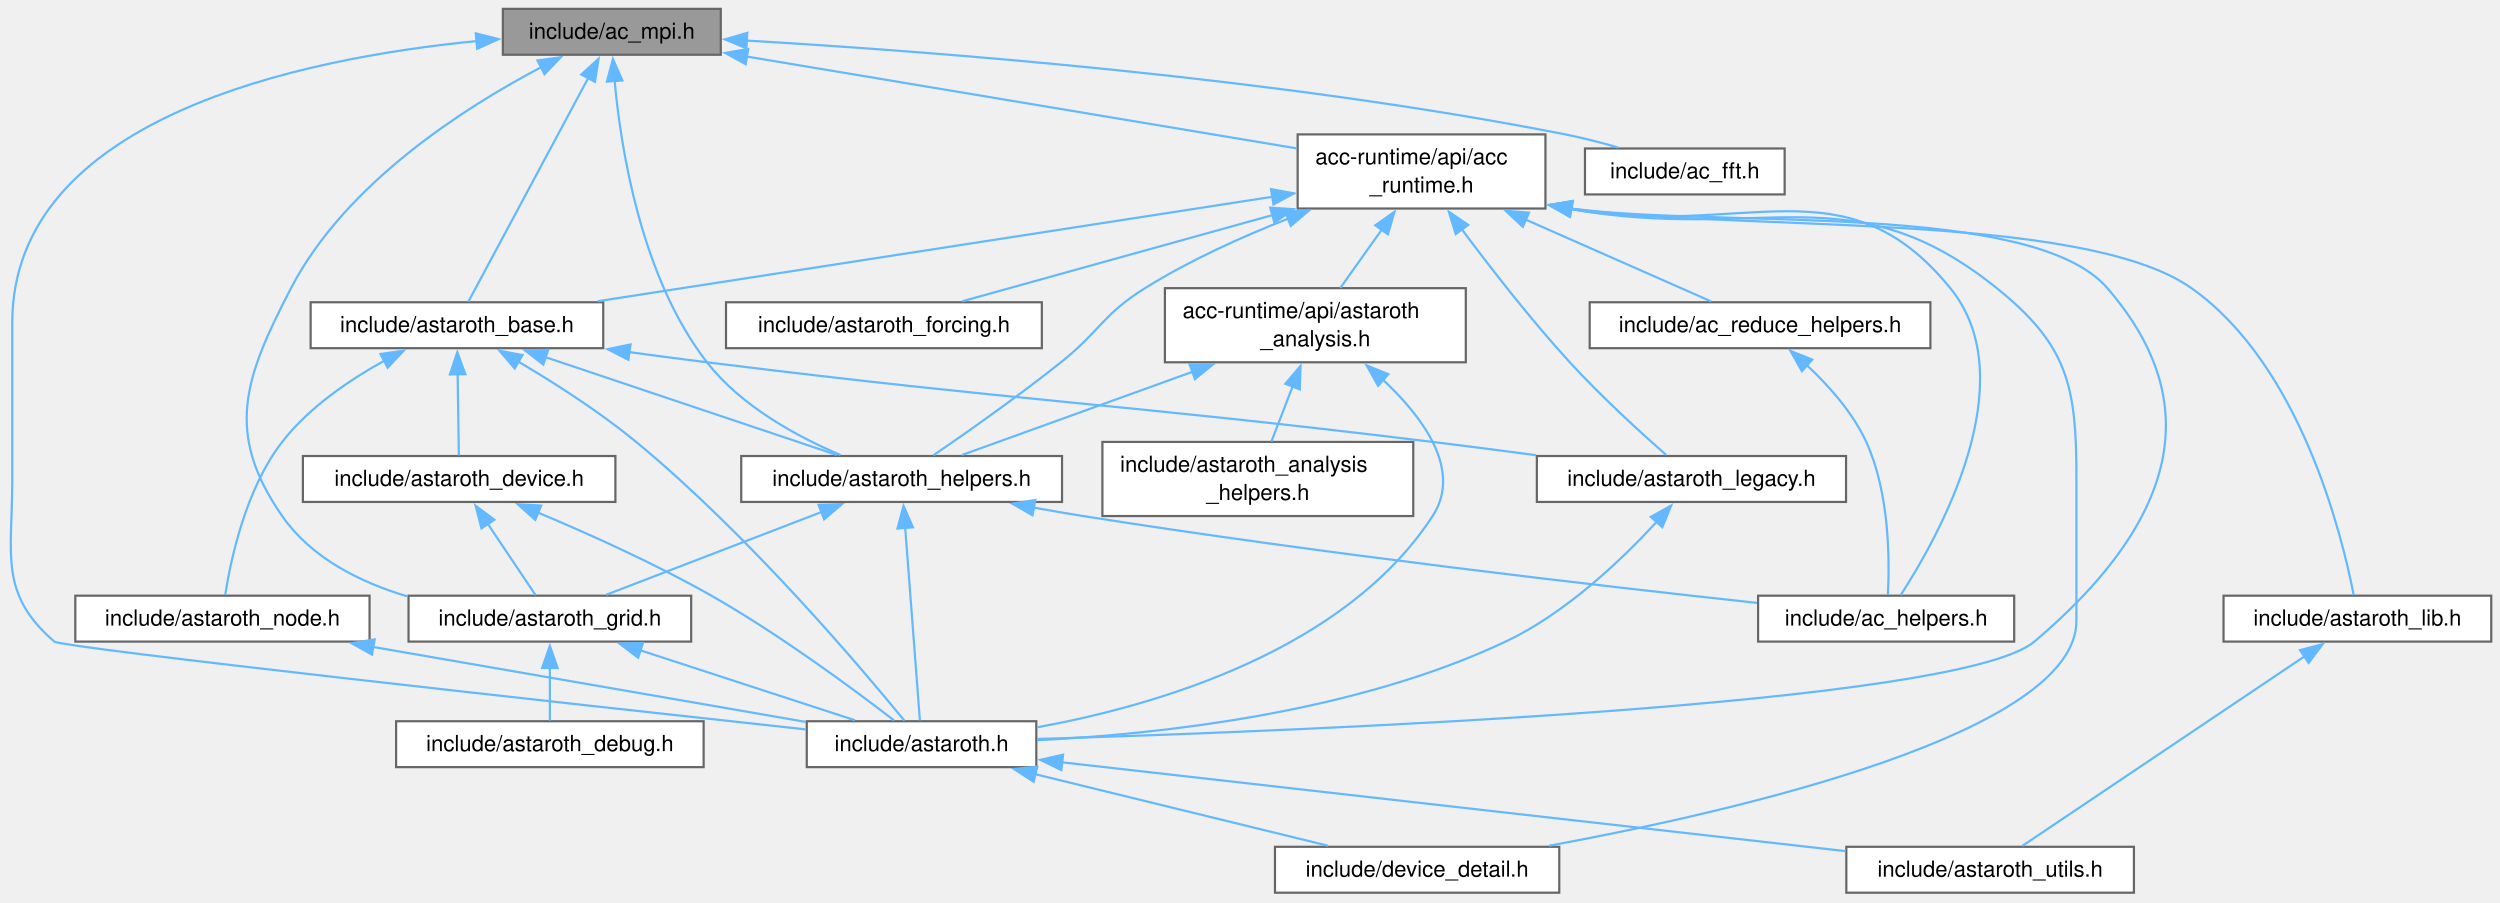
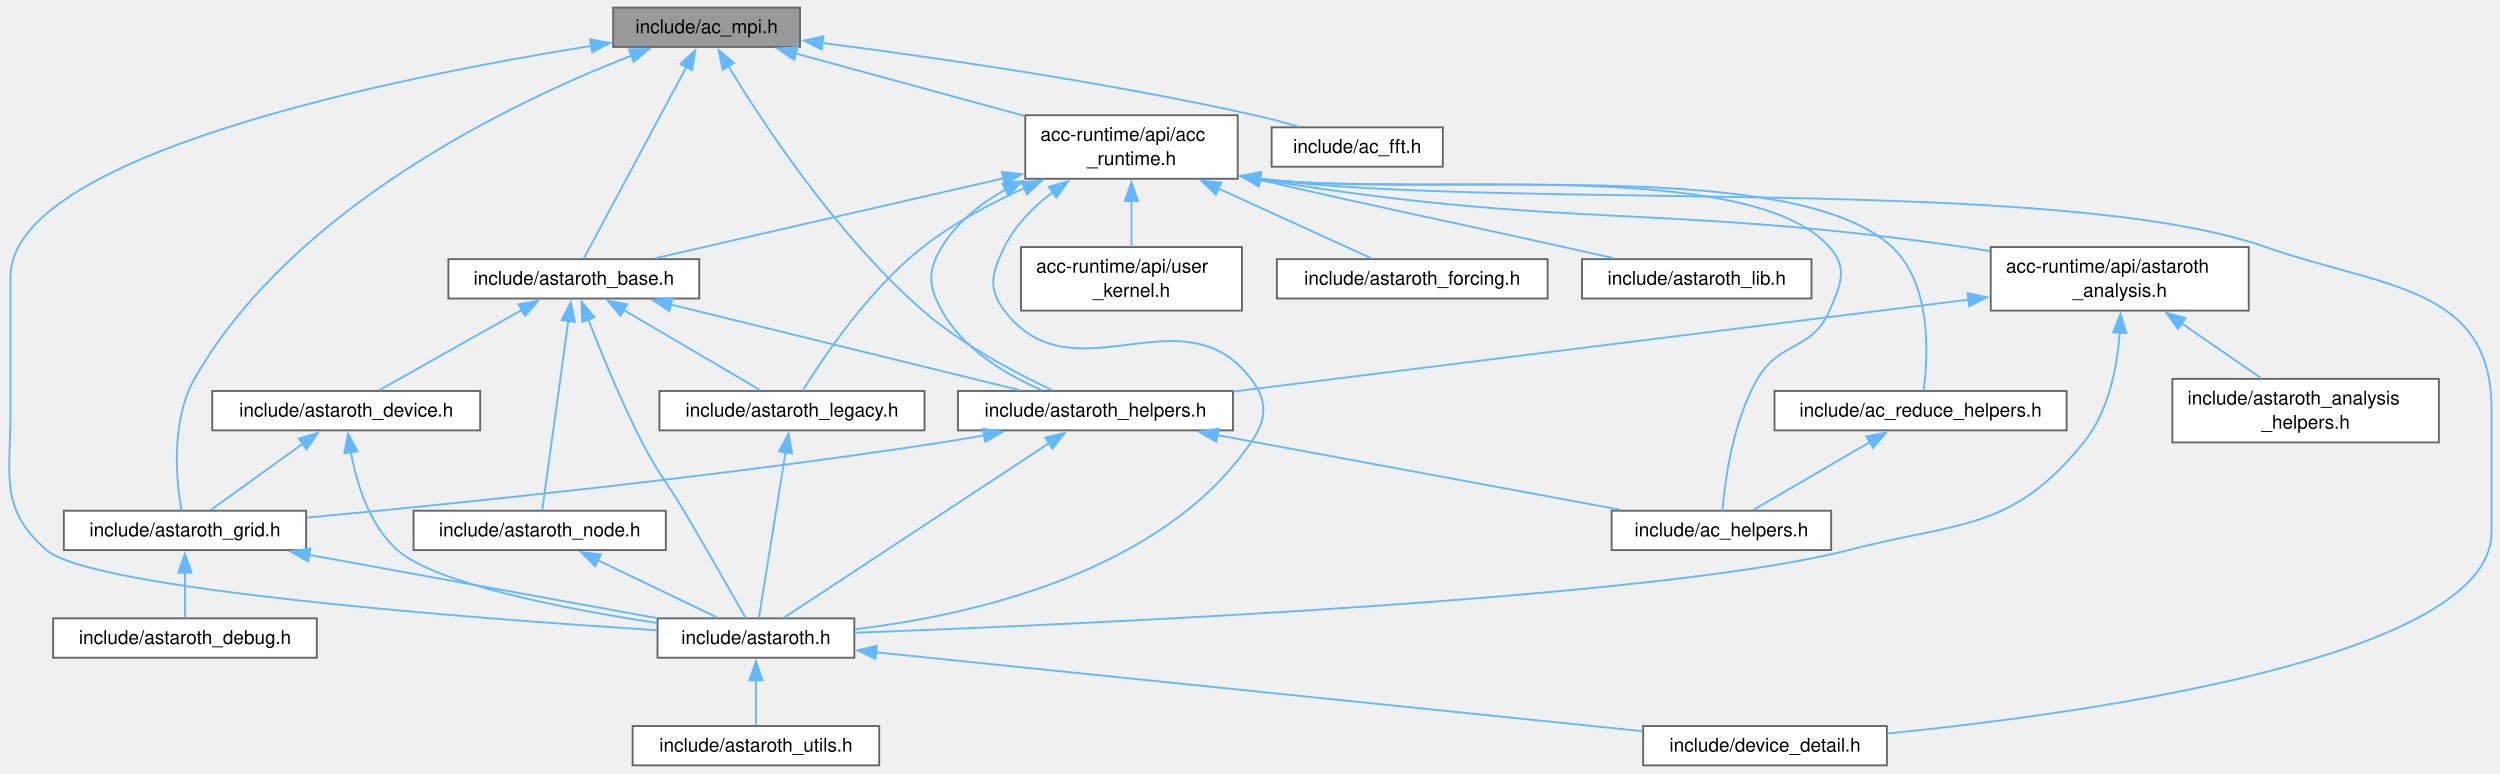
- <svg xmlns="http://www.w3.org/2000/svg" xmlns:xlink="http://www.w3.org/1999/xlink" width="1130pt" height="408pt" viewBox="0.00 0.00 1130.00 408.00">
+ <svg xmlns="http://www.w3.org/2000/svg" xmlns:xlink="http://www.w3.org/1999/xlink" width="1318pt" height="408pt" viewBox="0.00 0.00 1318.00 408.00">
  <g id="graph0" class="graph" transform="scale(1 1) rotate(0) translate(4 403.5)">
    <g id="Node000001" class="node">
      <g id="a_Node000001">
        <a xlink:title=" ">
-           <polygon fill="#999999" stroke="#666666" points="321.79,-399.5 223.29,-399.5 223.29,-378.75 321.79,-378.75 321.79,-399.5" />
-           <text xml:space="preserve" text-anchor="middle" x="272.54" y="-386" font-family="Helvetica,sans-Serif" font-size="10.00">include/ac_mpi.h</text>
+           <polygon fill="#999999" stroke="#666666" points="417.77,-399.5 319.27,-399.5 319.27,-378.75 417.77,-378.75 417.77,-399.5" />
+           <text xml:space="preserve" text-anchor="middle" x="368.52" y="-386" font-family="Helvetica,sans-Serif" font-size="10.00">include/ac_mpi.h</text>
        </a>
      </g>
    </g>
    <g id="Node000002" class="node">
      <g id="a_Node000002">
        <a xlink:href="acc__runtime_8h.html" target="_top" xlink:title=" ">
-           <polygon fill="white" stroke="#666666" points="694.54,-342.75 582.54,-342.75 582.54,-309.25 694.54,-309.25 694.54,-342.75" />
-           <text xml:space="preserve" text-anchor="start" x="590.54" y="-329.25" font-family="Helvetica,sans-Serif" font-size="10.00">acc-runtime/api/acc</text>
-           <text xml:space="preserve" text-anchor="middle" x="638.54" y="-316.5" font-family="Helvetica,sans-Serif" font-size="10.00">_runtime.h</text>
+           <polygon fill="white" stroke="#666666" points="648.52,-342.75 536.52,-342.75 536.52,-309.25 648.52,-309.25 648.52,-342.75" />
+           <text xml:space="preserve" text-anchor="start" x="544.52" y="-329.25" font-family="Helvetica,sans-Serif" font-size="10.00">acc-runtime/api/acc</text>
+           <text xml:space="preserve" text-anchor="middle" x="592.52" y="-316.5" font-family="Helvetica,sans-Serif" font-size="10.00">_runtime.h</text>
        </a>
      </g>
    </g>
    <g id="edge1_Node000001_Node000002" class="edge">
      <g id="a_edge1_Node000001_Node000002">
        <a xlink:title=" ">
-           <path fill="none" stroke="#63b8ff" d="M333.44,-377.95C402.74,-366.38 515.01,-347.63 582.3,-336.39" />
-           <polygon fill="#63b8ff" stroke="#63b8ff" points="333.06,-374.47 323.77,-379.57 334.21,-381.37 333.06,-374.47" />
+           <path fill="none" stroke="#63b8ff" d="M415.43,-375.32C450.58,-365.73 498.82,-352.57 536.07,-342.4" />
+           <polygon fill="#63b8ff" stroke="#63b8ff" points="414.7,-371.9 405.97,-377.91 416.54,-378.65 414.7,-371.9" />
        </a>
      </g>
    </g>
    <g id="Node000004" class="node">
      <g id="a_Node000004">
        <a xlink:href="astaroth_8h.html" target="_top" xlink:title=" ">
-           <polygon fill="white" stroke="#666666" points="464.41,-77.5 360.66,-77.5 360.66,-56.75 464.41,-56.75 464.41,-77.5" />
-           <text xml:space="preserve" text-anchor="middle" x="412.54" y="-64" font-family="Helvetica,sans-Serif" font-size="10.00">include/astaroth.h</text>
+           <polygon fill="white" stroke="#666666" points="446.4,-77.5 342.65,-77.5 342.65,-56.75 446.4,-56.75 446.4,-77.5" />
+           <text xml:space="preserve" text-anchor="middle" x="394.52" y="-64" font-family="Helvetica,sans-Serif" font-size="10.00">include/astaroth.h</text>
        </a>
      </g>
    </g>
    <g id="edge34_Node000001_Node000004" class="edge">
      <g id="a_edge34_Node000001_Node000004">
        <a xlink:title=" ">
-           <path fill="none" stroke="#63b8ff" d="M211.43,-384.93C131.5,-377.09 1.54,-350.09 1.54,-257.5 1.54,-257.5 1.54,-257.5 1.54,-186 1.54,-152.69 -4.62,-135.34 20.54,-113.5 23.72,-110.74 254.14,-85.36 360.18,-73.8" />
-           <polygon fill="#63b8ff" stroke="#63b8ff" points="211.05,-388.41 221.33,-385.82 211.68,-381.44 211.05,-388.41" />
+           <path fill="none" stroke="#63b8ff" d="M307.73,-379.34C203.43,-362.53 1.52,-321.71 1.52,-257.5 1.52,-257.5 1.52,-257.5 1.52,-186 1.52,-152.69 -4.57,-135.4 20.52,-113.5 44.33,-92.72 245.32,-77.46 342.42,-71.22" />
+           <polygon fill="#63b8ff" stroke="#63b8ff" points="307.11,-382.78 317.53,-380.89 308.2,-375.87 307.11,-382.78" />
        </a>
      </g>
    </g>
    <g id="Node000008" class="node">
      <g id="a_Node000008">
        <a xlink:href="astaroth__helpers_8h.html" target="_top" xlink:title=" ">
-           <polygon fill="white" stroke="#666666" points="476.04,-197.38 331.04,-197.38 331.04,-176.62 476.04,-176.62 476.04,-197.38" />
-           <text xml:space="preserve" text-anchor="middle" x="403.54" y="-183.88" font-family="Helvetica,sans-Serif" font-size="10.00">include/astaroth_helpers.h</text>
+           <polygon fill="white" stroke="#666666" points="646.02,-197.38 501.02,-197.38 501.02,-176.62 646.02,-176.62 646.02,-197.38" />
+           <text xml:space="preserve" text-anchor="middle" x="573.52" y="-183.88" font-family="Helvetica,sans-Serif" font-size="10.00">include/astaroth_helpers.h</text>
        </a>
      </g>
    </g>
    <g id="edge37_Node000001_Node000008" class="edge">
      <g id="a_edge37_Node000001_Node000008">
        <a xlink:title=" ">
-           <path fill="none" stroke="#63b8ff" d="M273.78,-367.28C276.58,-336.42 285.74,-278.09 315.54,-239.75 330.98,-219.88 356.37,-206.13 375.92,-197.82" />
-           <polygon fill="#63b8ff" stroke="#63b8ff" points="270.32,-366.6 273.05,-376.84 277.3,-367.13 270.32,-366.6" />
+           <path fill="none" stroke="#63b8ff" d="M379.97,-368.57C398.5,-338.14 437.57,-278.89 482.52,-239.75 503.36,-221.61 531.53,-206.77 550.99,-197.7" />
+           <polygon fill="#63b8ff" stroke="#63b8ff" points="377,-366.71 374.87,-377.09 383.01,-370.3 377,-366.71" />
        </a>
      </g>
    </g>
    <g id="Node000010" class="node">
      <g id="a_Node000010">
        <a xlink:href="astaroth__grid_8h.html" target="_top" xlink:title=" ">
-           <polygon fill="white" stroke="#666666" points="308.41,-134.25 180.66,-134.25 180.66,-113.5 308.41,-113.5 308.41,-134.25" />
-           <text xml:space="preserve" text-anchor="middle" x="244.54" y="-120.75" font-family="Helvetica,sans-Serif" font-size="10.00">include/astaroth_grid.h</text>
+           <polygon fill="white" stroke="#666666" points="157.4,-134.25 29.65,-134.25 29.65,-113.5 157.4,-113.5 157.4,-134.25" />
+           <text xml:space="preserve" text-anchor="middle" x="93.52" y="-120.75" font-family="Helvetica,sans-Serif" font-size="10.00">include/astaroth_grid.h</text>
        </a>
      </g>
    </g>
    <g id="edge36_Node000001_Node000010" class="edge">
      <g id="a_edge36_Node000001_Node000010">
        <a xlink:title=" ">
-           <path fill="none" stroke="#63b8ff" d="M240.67,-373.15C205.98,-354.94 152.16,-320.64 127.54,-273.25 106.42,-232.6 97.44,-207.9 123.54,-170.25 136.64,-151.35 158.64,-140.31 180.33,-133.87" />
-           <polygon fill="#63b8ff" stroke="#63b8ff" points="238.92,-376.19 249.43,-377.6 242.1,-369.95 238.92,-376.19" />
-         </a>
-       </g>
-     </g>
-     <g id="Node000013" class="node">
-       <g id="a_Node000013">
+           <path fill="none" stroke="#63b8ff" d="M329.15,-374.28C267.61,-350.31 150.31,-294.73 98.52,-203.75 85.9,-181.57 88.98,-149.98 91.61,-134.37" />
+           <polygon fill="#63b8ff" stroke="#63b8ff" points="327.6,-377.44 338.2,-377.72 330.09,-370.89 327.6,-377.44" />
+         </a>
+       </g>
+     </g>
+     <g id="Node000014" class="node">
+       <g id="a_Node000014">
        <a xlink:href="astaroth__base_8h.html" target="_top" xlink:title=" ">
-           <polygon fill="white" stroke="#666666" points="268.66,-266.88 136.41,-266.88 136.41,-246.12 268.66,-246.12 268.66,-266.88" />
-           <text xml:space="preserve" text-anchor="middle" x="202.54" y="-253.38" font-family="Helvetica,sans-Serif" font-size="10.00">include/astaroth_base.h</text>
-         </a>
-       </g>
-     </g>
-     <g id="edge35_Node000001_Node000013" class="edge">
-       <g id="a_edge35_Node000001_Node000013">
-         <a xlink:title=" ">
-           <path fill="none" stroke="#63b8ff" d="M261.91,-368.29C246.63,-339.79 219.06,-288.33 207.67,-267.08" />
-           <polygon fill="#63b8ff" stroke="#63b8ff" points="258.75,-369.81 266.56,-376.97 264.92,-366.51 258.75,-369.81" />
-         </a>
-       </g>
-     </g>
-     <g id="Node000019" class="node">
-       <g id="a_Node000019">
+           <polygon fill="white" stroke="#666666" points="364.65,-266.88 232.4,-266.88 232.4,-246.12 364.65,-246.12 364.65,-266.88" />
+           <text xml:space="preserve" text-anchor="middle" x="298.52" y="-253.38" font-family="Helvetica,sans-Serif" font-size="10.00">include/astaroth_base.h</text>
+         </a>
+       </g>
+     </g>
+     <g id="edge35_Node000001_Node000014" class="edge">
+       <g id="a_edge35_Node000001_Node000014">
+         <a xlink:title=" ">
+           <path fill="none" stroke="#63b8ff" d="M357.9,-368.29C342.62,-339.79 315.04,-288.33 303.66,-267.08" />
+           <polygon fill="#63b8ff" stroke="#63b8ff" points="354.74,-369.81 362.55,-376.97 360.91,-366.51 354.74,-369.81" />
+         </a>
+       </g>
+     </g>
+     <g id="Node000020" class="node">
+       <g id="a_Node000020">
        <a xlink:href="ac__fft_8h.html" target="_top" xlink:title=" ">
-           <polygon fill="white" stroke="#666666" points="802.66,-336.38 712.41,-336.38 712.41,-315.62 802.66,-315.62 802.66,-336.38" />
-           <text xml:space="preserve" text-anchor="middle" x="757.54" y="-322.88" font-family="Helvetica,sans-Serif" font-size="10.00">include/ac_fft.h</text>
-         </a>
-       </g>
-     </g>
-     <g id="edge33_Node000001_Node000019" class="edge">
-       <g id="a_edge33_Node000001_Node000019">
-         <a xlink:title=" ">
-           <path fill="none" stroke="#63b8ff" d="M333.45,-385.15C417.4,-380.27 573.1,-368.42 703.54,-342.75 711.4,-341.2 719.76,-339.03 727.5,-336.79" />
-           <polygon fill="#63b8ff" stroke="#63b8ff" points="333.39,-381.65 323.6,-385.71 333.78,-388.64 333.39,-381.65" />
+           <polygon fill="white" stroke="#666666" points="756.65,-336.38 666.4,-336.38 666.4,-315.62 756.65,-315.62 756.65,-336.38" />
+           <text xml:space="preserve" text-anchor="middle" x="711.52" y="-322.88" font-family="Helvetica,sans-Serif" font-size="10.00">include/ac_fft.h</text>
+         </a>
+       </g>
+     </g>
+     <g id="edge33_Node000001_Node000020" class="edge">
+       <g id="a_edge33_Node000001_Node000020">
+         <a xlink:title=" ">
+           <path fill="none" stroke="#63b8ff" d="M429.54,-380.85C488.33,-373.31 579.57,-360.16 657.52,-342.75 664.96,-341.09 672.87,-338.98 680.29,-336.85" />
+           <polygon fill="#63b8ff" stroke="#63b8ff" points="429.22,-377.37 419.74,-382.1 430.1,-384.31 429.22,-377.37" />
        </a>
      </g>
    </g>
    <g id="Node000003" class="node">
      <g id="a_Node000003">
        <a xlink:href="astaroth__analysis_8h.html" target="_top" xlink:title=" ">
-           <polygon fill="white" stroke="#666666" points="658.54,-273.25 522.54,-273.25 522.54,-239.75 658.54,-239.75 658.54,-273.25" />
-           <text xml:space="preserve" text-anchor="start" x="530.54" y="-259.75" font-family="Helvetica,sans-Serif" font-size="10.00">acc-runtime/api/astaroth</text>
-           <text xml:space="preserve" text-anchor="middle" x="590.54" y="-247" font-family="Helvetica,sans-Serif" font-size="10.00">_analysis.h</text>
+           <polygon fill="white" stroke="#666666" points="1181.52,-273.25 1045.52,-273.25 1045.52,-239.75 1181.52,-239.75 1181.52,-273.25" />
+           <text xml:space="preserve" text-anchor="start" x="1053.52" y="-259.75" font-family="Helvetica,sans-Serif" font-size="10.00">acc-runtime/api/astaroth</text>
+           <text xml:space="preserve" text-anchor="middle" x="1113.52" y="-247" font-family="Helvetica,sans-Serif" font-size="10.00">_analysis.h</text>
        </a>
      </g>
    </g>
    <g id="edge2_Node000002_Node000003" class="edge">
      <g id="a_edge2_Node000002_Node000003">
        <a xlink:title=" ">
-           <path fill="none" stroke="#63b8ff" d="M620.65,-299.84C614.35,-290.98 607.44,-281.27 601.83,-273.38" />
-           <polygon fill="#63b8ff" stroke="#63b8ff" points="617.64,-301.65 626.29,-307.77 623.34,-297.59 617.64,-301.65" />
-         </a>
-       </g>
-     </g>
-     <g id="edge16_Node000002_Node000004" class="edge">
-       <g id="a_edge16_Node000002_Node000004">
-         <a xlink:title=" ">
-           <path fill="none" stroke="#63b8ff" d="M705.92,-309.25C774.16,-300.35 914.53,-312.62 948.54,-273.25 981.53,-235.05 996.3,-181.87 915.54,-113.5 881.66,-84.82 586.65,-73.12 464.82,-69.48" />
-           <polygon fill="#63b8ff" stroke="#63b8ff" points="705.66,-305.75 696.33,-310.78 706.76,-312.66 705.66,-305.75" />
+           <path fill="none" stroke="#63b8ff" d="M659.79,-309.02C824.14,-282.17 869.79,-296.51 1031.52,-273.25 1035.97,-272.61 1040.55,-271.89 1045.15,-271.13" />
+           <polygon fill="#63b8ff" stroke="#63b8ff" points="659.58,-305.51 650.29,-310.6 660.72,-312.41 659.58,-305.51" />
+         </a>
+       </g>
+     </g>
+     <g id="edge17_Node000002_Node000004" class="edge">
+       <g id="a_edge17_Node000002_Node000004">
+         <a xlink:title=" ">
+           <path fill="none" stroke="#63b8ff" d="M550.95,-302.2C540.77,-294.44 531.18,-284.76 525.52,-273.25 518.96,-259.89 516.51,-251.6 525.52,-239.75 561.82,-192.03 619.23,-251.47 655.52,-203.75 664.54,-191.9 663.92,-182.55 655.52,-170.25 608.75,-101.73 508.51,-79.18 446.77,-71.76" />
+           <polygon fill="#63b8ff" stroke="#63b8ff" points="548.92,-305.06 559.13,-307.91 552.93,-299.32 548.92,-305.06" />
        </a>
      </g>
    </g>
    <g id="Node000006" class="node">
      <g id="a_Node000006">
        <a xlink:href="device__detail_8h.html" target="_top" xlink:title=" ">
-           <polygon fill="white" stroke="#666666" points="700.79,-20.75 572.29,-20.75 572.29,0 700.79,0 700.79,-20.75" />
-           <text xml:space="preserve" text-anchor="middle" x="636.54" y="-7.25" font-family="Helvetica,sans-Serif" font-size="10.00">include/device_detail.h</text>
+           <polygon fill="white" stroke="#666666" points="990.77,-20.75 862.27,-20.75 862.27,0 990.77,0 990.77,-20.75" />
+           <text xml:space="preserve" text-anchor="middle" x="926.52" y="-7.25" font-family="Helvetica,sans-Serif" font-size="10.00">include/device_detail.h</text>
        </a>
      </g>
    </g>
    <g id="edge32_Node000002_Node000006" class="edge">
      <g id="a_edge32_Node000002_Node000006">
        <a xlink:title=" ">
-           <path fill="none" stroke="#63b8ff" d="M706,-308.98C792.99,-293.73 832.59,-326.24 898.54,-273.25 930.6,-247.49 934.54,-229.13 934.54,-188 934.54,-188 934.54,-188 934.54,-122.88 934.54,-72.47 783.09,-37.27 696.13,-21.21" />
-           <polygon fill="#63b8ff" stroke="#63b8ff" points="705.5,-305.51 696.35,-310.86 706.84,-312.39 705.5,-305.51" />
-         </a>
-       </g>
-     </g>
-     <g id="edge28_Node000002_Node000008" class="edge">
-       <g id="a_edge28_Node000002_Node000008">
-         <a xlink:title=" ">
-           <path fill="none" stroke="#63b8ff" d="M578.39,-304.74C557.15,-296.4 533.57,-285.74 513.54,-273.25 494.43,-261.34 493.15,-253.78 475.54,-239.75 456.16,-224.3 432.68,-207.82 417.92,-197.71" />
-           <polygon fill="#63b8ff" stroke="#63b8ff" points="576.92,-307.93 587.52,-308.23 579.42,-301.39 576.92,-307.93" />
+           <path fill="none" stroke="#63b8ff" d="M659.91,-309.18C791.9,-292.37 1081.68,-311.44 1190.52,-273.25 1251.92,-251.71 1309.52,-253.06 1309.52,-188 1309.52,-188 1309.52,-188 1309.52,-122.88 1309.52,-57.34 1100.21,-27.77 991.06,-16.8" />
+           <polygon fill="#63b8ff" stroke="#63b8ff" points="659.69,-305.68 650.28,-310.54 660.67,-312.61 659.69,-305.68" />
+         </a>
+       </g>
+     </g>
+     <g id="edge29_Node000002_Node000008" class="edge">
+       <g id="a_edge29_Node000002_Node000008">
+         <a xlink:title=" ">
+           <path fill="none" stroke="#63b8ff" d="M526.45,-303.76C512.97,-296.28 500.5,-286.35 492.52,-273.25 484.78,-260.53 485.37,-252.81 492.52,-239.75 503.67,-219.41 526.59,-205.9 545.21,-197.8" />
+           <polygon fill="#63b8ff" stroke="#63b8ff" points="524.53,-306.71 535.03,-308.09 527.68,-300.46 524.53,-306.71" />
        </a>
      </g>
    </g>
    <g id="Node000009" class="node">
      <g id="a_Node000009">
        <a xlink:href="ac__helpers_8h.html" target="_top" xlink:title=" ">
-           <polygon fill="white" stroke="#666666" points="906.41,-134.25 790.66,-134.25 790.66,-113.5 906.41,-113.5 906.41,-134.25" />
-           <text xml:space="preserve" text-anchor="middle" x="848.54" y="-120.75" font-family="Helvetica,sans-Serif" font-size="10.00">include/ac_helpers.h</text>
-         </a>
-       </g>
-     </g>
-     <g id="edge13_Node000002_Node000009" class="edge">
-       <g id="a_edge13_Node000002_Node000009">
-         <a xlink:title=" ">
-           <path fill="none" stroke="#63b8ff" d="M705.72,-309.07C784.64,-295.41 829.82,-331.86 877.54,-273.25 911.84,-231.12 871.71,-160.11 855.09,-134.47" />
-           <polygon fill="#63b8ff" stroke="#63b8ff" points="705.49,-305.55 696.37,-310.93 706.86,-312.41 705.49,-305.55" />
+           <polygon fill="white" stroke="#666666" points="961.4,-134.25 845.65,-134.25 845.65,-113.5 961.4,-113.5 961.4,-134.25" />
+           <text xml:space="preserve" text-anchor="middle" x="903.52" y="-120.75" font-family="Helvetica,sans-Serif" font-size="10.00">include/ac_helpers.h</text>
+         </a>
+       </g>
+     </g>
+     <g id="edge14_Node000002_Node000009" class="edge">
+       <g id="a_edge14_Node000002_Node000009">
+         <a xlink:title=" ">
+           <path fill="none" stroke="#63b8ff" d="M660.15,-309.26C741.87,-299.58 917.61,-321.57 960.52,-273.25 970.41,-262.12 966.41,-253.43 960.52,-239.75 951.33,-218.38 934.17,-223.89 922.52,-203.75 909.41,-181.07 905.32,-149.71 904.07,-134.26" />
+           <polygon fill="#63b8ff" stroke="#63b8ff" points="659.69,-305.79 650.3,-310.71 660.71,-312.71 659.69,-305.79" />
        </a>
      </g>
    </g>
    <g id="Node000012" class="node">
      <g id="a_Node000012">
+         <a xlink:href="user__kernel_8h.html" target="_top" xlink:title=" ">
+           <polygon fill="white" stroke="#666666" points="650.77,-273.25 534.27,-273.25 534.27,-239.75 650.77,-239.75 650.77,-273.25" />
+           <text xml:space="preserve" text-anchor="start" x="542.27" y="-259.75" font-family="Helvetica,sans-Serif" font-size="10.00">acc-runtime/api/user</text>
+           <text xml:space="preserve" text-anchor="middle" x="592.52" y="-247" font-family="Helvetica,sans-Serif" font-size="10.00">_kernel.h</text>
+         </a>
+       </g>
+     </g>
+     <g id="edge13_Node000002_Node000012" class="edge">
+       <g id="a_edge13_Node000002_Node000012">
+         <a xlink:title=" ">
+           <path fill="none" stroke="#63b8ff" d="M592.52,-297.56C592.52,-289.34 592.52,-280.59 592.52,-273.38" />
+           <polygon fill="#63b8ff" stroke="#63b8ff" points="589.02,-297.49 592.52,-307.49 596.02,-297.49 589.02,-297.49" />
+         </a>
+       </g>
+     </g>
+     <g id="Node000013" class="node">
+       <g id="a_Node000013">
        <a xlink:href="ac__reduce__helpers_8h.html" target="_top" xlink:title=" ">
-           <polygon fill="white" stroke="#666666" points="868.54,-266.88 714.54,-266.88 714.54,-246.12 868.54,-246.12 868.54,-266.88" />
-           <text xml:space="preserve" text-anchor="middle" x="791.54" y="-253.38" font-family="Helvetica,sans-Serif" font-size="10.00">include/ac_reduce_helpers.h</text>
-         </a>
-       </g>
-     </g>
-     <g id="edge14_Node000002_Node000012" class="edge">
-       <g id="a_edge14_Node000002_Node000012">
-         <a xlink:title=" ">
-           <path fill="none" stroke="#63b8ff" d="M685.54,-304.26C713.45,-291.95 747.54,-276.91 769.39,-267.27" />
-           <polygon fill="#63b8ff" stroke="#63b8ff" points="684.31,-300.98 676.57,-308.22 687.13,-307.39 684.31,-300.98" />
-         </a>
-       </g>
-     </g>
-     <g id="edge17_Node000002_Node000013" class="edge">
-       <g id="a_edge17_Node000002_Node000013">
-         <a xlink:title=" ">
-           <path fill="none" stroke="#63b8ff" d="M571.09,-314.56C487.91,-301.68 347.6,-279.96 266.2,-267.36" />
-           <polygon fill="#63b8ff" stroke="#63b8ff" points="570.52,-318.01 580.94,-316.08 571.59,-311.09 570.52,-318.01" />
-         </a>
-       </g>
-     </g>
-     <g id="Node000015" class="node">
-       <g id="a_Node000015">
+           <polygon fill="white" stroke="#666666" points="1085.52,-197.38 931.52,-197.38 931.52,-176.62 1085.52,-176.62 1085.52,-197.38" />
+           <text xml:space="preserve" text-anchor="middle" x="1008.52" y="-183.88" font-family="Helvetica,sans-Serif" font-size="10.00">include/ac_reduce_helpers.h</text>
+         </a>
+       </g>
+     </g>
+     <g id="edge15_Node000002_Node000013" class="edge">
+       <g id="a_edge15_Node000002_Node000013">
+         <a xlink:title=" ">
+           <path fill="none" stroke="#63b8ff" d="M660.13,-309.24C749.03,-298.65 941.02,-322.33 993.52,-273.25 1014.6,-253.55 1012.5,-215.45 1010.13,-197.63" />
+           <polygon fill="#63b8ff" stroke="#63b8ff" points="659.69,-305.77 650.3,-310.67 660.7,-312.7 659.69,-305.77" />
+         </a>
+       </g>
+     </g>
+     <g id="edge18_Node000002_Node000014" class="edge">
+       <g id="a_edge18_Node000002_Node000014">
+         <a xlink:title=" ">
+           <path fill="none" stroke="#63b8ff" d="M525.19,-309.54C468.65,-296.56 389.57,-278.4 341.32,-267.33" />
+           <polygon fill="#63b8ff" stroke="#63b8ff" points="524.18,-312.9 534.71,-311.73 525.75,-306.08 524.18,-312.9" />
+         </a>
+       </g>
+     </g>
+     <g id="Node000016" class="node">
+       <g id="a_Node000016">
        <a xlink:href="astaroth__legacy_8h.html" target="_top" xlink:title=" ">
-           <polygon fill="white" stroke="#666666" points="830.41,-197.38 690.66,-197.38 690.66,-176.62 830.41,-176.62 830.41,-197.38" />
-           <text xml:space="preserve" text-anchor="middle" x="760.54" y="-183.88" font-family="Helvetica,sans-Serif" font-size="10.00">include/astaroth_legacy.h</text>
-         </a>
-       </g>
-     </g>
-     <g id="edge29_Node000002_Node000015" class="edge">
-       <g id="a_edge29_Node000002_Node000015">
-         <a xlink:title=" ">
-           <path fill="none" stroke="#63b8ff" d="M656.6,-300.04C669.58,-282.6 687.85,-259.09 705.54,-239.75 719.7,-224.27 737.64,-207.93 749.11,-197.84" />
-           <polygon fill="#63b8ff" stroke="#63b8ff" points="653.99,-297.69 650.87,-307.81 659.62,-301.84 653.99,-297.69" />
-         </a>
-       </g>
-     </g>
-     <g id="Node000017" class="node">
-       <g id="a_Node000017">
-         <a xlink:href="astaroth__forcing_8h.html" target="_top" xlink:title=" ">
-           <polygon fill="white" stroke="#666666" points="466.91,-266.88 324.16,-266.88 324.16,-246.12 466.91,-246.12 466.91,-266.88" />
-           <text xml:space="preserve" text-anchor="middle" x="395.54" y="-253.38" font-family="Helvetica,sans-Serif" font-size="10.00">include/astaroth_forcing.h</text>
-         </a>
-       </g>
-     </g>
-     <g id="edge27_Node000002_Node000017" class="edge">
-       <g id="a_edge27_Node000002_Node000017">
-         <a xlink:title=" ">
-           <path fill="none" stroke="#63b8ff" d="M571.21,-306.3C525.75,-293.67 467.56,-277.51 430.91,-267.32" />
-           <polygon fill="#63b8ff" stroke="#63b8ff" points="570.15,-309.64 580.72,-308.94 572.02,-302.89 570.15,-309.64" />
+           <polygon fill="white" stroke="#666666" points="483.4,-197.38 343.65,-197.38 343.65,-176.62 483.4,-176.62 483.4,-197.38" />
+           <text xml:space="preserve" text-anchor="middle" x="413.52" y="-183.88" font-family="Helvetica,sans-Serif" font-size="10.00">include/astaroth_legacy.h</text>
+         </a>
+       </g>
+     </g>
+     <g id="edge30_Node000002_Node000016" class="edge">
+       <g id="a_edge30_Node000002_Node000016">
+         <a xlink:title=" ">
+           <path fill="none" stroke="#63b8ff" d="M536.09,-304.31C517.98,-296.18 498.49,-285.77 482.52,-273.25 454.06,-250.93 429.84,-214.78 419.24,-197.63" />
+           <polygon fill="#63b8ff" stroke="#63b8ff" points="534.6,-307.48 545.17,-308.23 537.37,-301.05 534.6,-307.48" />
        </a>
      </g>
    </g>
    <g id="Node000018" class="node">
      <g id="a_Node000018">
+         <a xlink:href="astaroth__forcing_8h.html" target="_top" xlink:title=" ">
+           <polygon fill="white" stroke="#666666" points="811.9,-266.88 669.15,-266.88 669.15,-246.12 811.9,-246.12 811.9,-266.88" />
+           <text xml:space="preserve" text-anchor="middle" x="740.52" y="-253.38" font-family="Helvetica,sans-Serif" font-size="10.00">include/astaroth_forcing.h</text>
+         </a>
+       </g>
+     </g>
+     <g id="edge28_Node000002_Node000018" class="edge">
+       <g id="a_edge28_Node000002_Node000018">
+         <a xlink:title=" ">
+           <path fill="none" stroke="#63b8ff" d="M638.35,-304.1C665.27,-291.82 698.05,-276.87 719.1,-267.27" />
+           <polygon fill="#63b8ff" stroke="#63b8ff" points="637,-300.87 629.35,-308.2 639.9,-307.24 637,-300.87" />
+         </a>
+       </g>
+     </g>
+     <g id="Node000019" class="node">
+       <g id="a_Node000019">
        <a xlink:href="astaroth__lib_8h.html" target="_top" xlink:title=" ">
-           <polygon fill="white" stroke="#666666" points="1122.04,-134.25 1001.04,-134.25 1001.04,-113.5 1122.04,-113.5 1122.04,-134.25" />
-           <text xml:space="preserve" text-anchor="middle" x="1061.54" y="-120.75" font-family="Helvetica,sans-Serif" font-size="10.00">include/astaroth_lib.h</text>
-         </a>
-       </g>
-     </g>
-     <g id="edge30_Node000002_Node000018" class="edge">
-       <g id="a_edge30_Node000002_Node000018">
-         <a xlink:title=" ">
-           <path fill="none" stroke="#63b8ff" d="M705.91,-309.2C782.1,-298.83 937.28,-308.02 986.54,-273.25 1035.82,-238.46 1054.62,-161.58 1059.87,-134.52" />
-           <polygon fill="#63b8ff" stroke="#63b8ff" points="705.65,-305.69 696.32,-310.72 706.75,-312.61 705.65,-305.69" />
+           <polygon fill="white" stroke="#666666" points="951.02,-266.88 830.02,-266.88 830.02,-246.12 951.02,-246.12 951.02,-266.88" />
+           <text xml:space="preserve" text-anchor="middle" x="890.52" y="-253.38" font-family="Helvetica,sans-Serif" font-size="10.00">include/astaroth_lib.h</text>
+         </a>
+       </g>
+     </g>
+     <g id="edge31_Node000002_Node000019" class="edge">
+       <g id="a_edge31_Node000002_Node000019">
+         <a xlink:title=" ">
+           <path fill="none" stroke="#63b8ff" d="M659.86,-308.73C731.64,-292.19 751.51,-288.64 820.52,-273.25 829.03,-271.35 838.12,-269.32 846.84,-267.36" />
+           <polygon fill="#63b8ff" stroke="#63b8ff" points="659.31,-305.27 650.35,-310.93 660.88,-312.09 659.31,-305.27" />
        </a>
      </g>
    </g>
    <g id="edge3_Node000003_Node000004" class="edge">
      <g id="a_edge3_Node000003_Node000004">
        <a xlink:title=" ">
-           <path fill="none" stroke="#63b8ff" d="M621,-231.94C639.42,-214.73 656.98,-190.89 643.54,-170.25 604.17,-109.81 520.02,-84.87 464.89,-74.77" />
-           <polygon fill="#63b8ff" stroke="#63b8ff" points="618.91,-229.11 613.71,-238.35 623.53,-234.37 618.91,-229.11" />
+           <path fill="none" stroke="#63b8ff" d="M1113.53,-228.22C1112.18,-210.01 1107.69,-186.51 1094.52,-170.25 1056.39,-123.14 1029.19,-128.72 970.52,-113.5 872.22,-87.99 569.03,-74.45 446.6,-69.9" />
+           <polygon fill="#63b8ff" stroke="#63b8ff" points="1110.02,-228.21 1113.95,-238.04 1117.01,-227.9 1110.02,-228.21" />
        </a>
      </g>
    </g>
    <g id="Node000007" class="node">
      <g id="a_Node000007">
        <a xlink:href="astaroth__analysis__helpers_8h.html" target="_top" xlink:title=" ">
-           <polygon fill="white" stroke="#666666" points="634.79,-203.75 494.29,-203.75 494.29,-170.25 634.79,-170.25 634.79,-203.75" />
-           <text xml:space="preserve" text-anchor="start" x="502.29" y="-190.25" font-family="Helvetica,sans-Serif" font-size="10.00">include/astaroth_analysis</text>
-           <text xml:space="preserve" text-anchor="middle" x="564.54" y="-177.5" font-family="Helvetica,sans-Serif" font-size="10.00">_helpers.h</text>
+           <polygon fill="white" stroke="#666666" points="1281.77,-203.75 1141.27,-203.75 1141.27,-170.25 1281.77,-170.25 1281.77,-203.75" />
+           <text xml:space="preserve" text-anchor="start" x="1149.27" y="-190.25" font-family="Helvetica,sans-Serif" font-size="10.00">include/astaroth_analysis</text>
+           <text xml:space="preserve" text-anchor="middle" x="1211.52" y="-177.5" font-family="Helvetica,sans-Serif" font-size="10.00">_helpers.h</text>
        </a>
      </g>
    </g>
    <g id="edge6_Node000003_Node000007" class="edge">
      <g id="a_edge6_Node000003_Node000007">
        <a xlink:title=" ">
-           <path fill="none" stroke="#63b8ff" d="M580.3,-228.92C577.04,-220.45 573.53,-211.35 570.66,-203.88" />
-           <polygon fill="#63b8ff" stroke="#63b8ff" points="576.97,-230.02 583.83,-238.09 583.5,-227.5 576.97,-230.02" />
+           <path fill="none" stroke="#63b8ff" d="M1145.92,-233.19C1159.71,-223.69 1175.5,-212.81 1188.13,-204.12" />
+           <polygon fill="#63b8ff" stroke="#63b8ff" points="1144.25,-230.09 1137.99,-238.64 1148.22,-235.85 1144.25,-230.09" />
        </a>
      </g>
    </g>
    <g id="edge7_Node000003_Node000008" class="edge">
      <g id="a_edge7_Node000003_Node000008">
        <a xlink:title=" ">
-           <path fill="none" stroke="#63b8ff" d="M534.92,-235.42C500.6,-223.04 458.08,-207.69 430.88,-197.87" />
-           <polygon fill="#63b8ff" stroke="#63b8ff" points="533.73,-238.72 544.32,-238.82 536.11,-232.13 533.73,-238.72" />
+           <path fill="none" stroke="#63b8ff" d="M1034.02,-245.56C929.43,-232.49 747.1,-209.7 646.09,-197.07" />
+           <polygon fill="#63b8ff" stroke="#63b8ff" points="1033.27,-249 1043.63,-246.76 1034.14,-242.05 1033.27,-249" />
        </a>
      </g>
    </g>
    <g id="Node000005" class="node">
      <g id="a_Node000005">
        <a xlink:href="astaroth__utils_8h.html" target="_top" xlink:title="Functions for loading and updating AcMeshInfo.">
-           <polygon fill="white" stroke="#666666" points="960.54,-20.75 830.54,-20.75 830.54,0 960.54,0 960.54,-20.75" />
-           <text xml:space="preserve" text-anchor="middle" x="895.54" y="-7.25" font-family="Helvetica,sans-Serif" font-size="10.00">include/astaroth_utils.h</text>
+           <polygon fill="white" stroke="#666666" points="459.52,-20.75 329.52,-20.75 329.52,0 459.52,0 459.52,-20.75" />
+           <text xml:space="preserve" text-anchor="middle" x="394.52" y="-7.25" font-family="Helvetica,sans-Serif" font-size="10.00">include/astaroth_utils.h</text>
        </a>
      </g>
    </g>
    <g id="edge4_Node000004_Node000005" class="edge">
      <g id="a_edge4_Node000004_Node000005">
        <a xlink:title=" ">
-           <path fill="none" stroke="#63b8ff" d="M476.05,-58.93C567.98,-48.51 737.27,-29.32 830.21,-18.78" />
-           <polygon fill="#63b8ff" stroke="#63b8ff" points="475.73,-55.44 466.19,-60.04 476.52,-62.39 475.73,-55.44" />
+           <path fill="none" stroke="#63b8ff" d="M394.52,-44.88C394.52,-36.66 394.52,-27.68 394.52,-21.08" />
+           <polygon fill="#63b8ff" stroke="#63b8ff" points="391.02,-44.82 394.52,-54.82 398.02,-44.82 391.02,-44.82" />
        </a>
      </g>
    </g>
    <g id="edge5_Node000004_Node000006" class="edge">
      <g id="a_edge5_Node000004_Node000006">
        <a xlink:title=" ">
-           <path fill="none" stroke="#63b8ff" d="M464.01,-53.54C504.17,-43.73 559.17,-30.29 596.18,-21.24" />
-           <polygon fill="#63b8ff" stroke="#63b8ff" points="463.2,-50.14 454.31,-55.91 464.86,-56.94 463.2,-50.14" />
+           <path fill="none" stroke="#63b8ff" d="M457.85,-59.61C559.81,-49.12 759.3,-28.58 862.02,-18.01" />
+           <polygon fill="#63b8ff" stroke="#63b8ff" points="457.6,-56.12 448.01,-60.62 458.31,-63.08 457.6,-56.12" />
        </a>
      </g>
    </g>
    <g id="edge9_Node000008_Node000004" class="edge">
      <g id="a_edge9_Node000008_Node000004">
        <a xlink:title=" ">
-           <path fill="none" stroke="#63b8ff" d="M405.15,-164.96C407.11,-139.27 410.34,-96.92 411.79,-77.9" />
-           <polygon fill="#63b8ff" stroke="#63b8ff" points="401.66,-164.61 404.39,-174.84 408.64,-165.14 401.66,-164.61" />
+           <path fill="none" stroke="#63b8ff" d="M549.34,-170.07C511.69,-145.28 440.17,-98.18 409.31,-77.86" />
+           <polygon fill="#63b8ff" stroke="#63b8ff" points="547.03,-172.74 557.31,-175.32 550.88,-166.9 547.03,-172.74" />
        </a>
      </g>
    </g>
    <g id="edge8_Node000008_Node000009" class="edge">
      <g id="a_edge8_Node000008_Node000009">
        <a xlink:title=" ">
-           <path fill="none" stroke="#63b8ff" d="M463.26,-174.06C470.75,-172.7 478.31,-171.39 485.54,-170.25 592.65,-153.29 718.37,-138.77 790.22,-130.98" />
-           <polygon fill="#63b8ff" stroke="#63b8ff" points="462.69,-170.6 453.5,-175.87 463.97,-177.49 462.69,-170.6" />
+           <path fill="none" stroke="#63b8ff" d="M637.74,-174.11C699.71,-162.63 792.42,-145.45 850.36,-134.72" />
+           <polygon fill="#63b8ff" stroke="#63b8ff" points="637.23,-170.64 628.03,-175.9 638.5,-177.52 637.23,-170.64" />
        </a>
      </g>
    </g>
    <g id="edge10_Node000008_Node000010" class="edge">
      <g id="a_edge10_Node000008_Node000010">
        <a xlink:title=" ">
-           <path fill="none" stroke="#63b8ff" d="M367.63,-172.19C337.91,-160.77 296.42,-144.82 270.02,-134.67" />
-           <polygon fill="#63b8ff" stroke="#63b8ff" points="365.99,-175.31 376.58,-175.64 368.5,-168.78 365.99,-175.31" />
+           <path fill="none" stroke="#63b8ff" d="M514.84,-174.02C507.34,-172.66 499.76,-171.36 492.52,-170.25 374.87,-152.15 236.66,-138.01 157.65,-130.6" />
+           <polygon fill="#63b8ff" stroke="#63b8ff" points="514.13,-177.45 524.6,-175.85 515.42,-170.57 514.13,-177.45" />
        </a>
      </g>
    </g>
    <g id="edge11_Node000010_Node000004" class="edge">
      <g id="a_edge11_Node000010_Node000004">
        <a xlink:title=" ">
-           <path fill="none" stroke="#63b8ff" d="M285.52,-109.52C315.48,-99.76 355.44,-86.73 382.48,-77.92" />
-           <polygon fill="#63b8ff" stroke="#63b8ff" points="284.44,-106.19 276.01,-112.62 286.61,-112.85 284.44,-106.19" />
+           <path fill="none" stroke="#63b8ff" d="M158.71,-111.02C213.69,-101.02 291.36,-86.89 342.31,-77.62" />
+           <polygon fill="#63b8ff" stroke="#63b8ff" points="158.39,-107.52 149.17,-112.75 159.64,-114.41 158.39,-107.52" />
        </a>
      </g>
    </g>
    <g id="Node000011" class="node">
      <g id="a_Node000011">
        <a xlink:href="astaroth__debug_8h.html" target="_top" xlink:title=" ">
-           <polygon fill="white" stroke="#666666" points="314.04,-77.5 175.04,-77.5 175.04,-56.75 314.04,-56.75 314.04,-77.5" />
-           <text xml:space="preserve" text-anchor="middle" x="244.54" y="-64" font-family="Helvetica,sans-Serif" font-size="10.00">include/astaroth_debug.h</text>
+           <polygon fill="white" stroke="#666666" points="163.02,-77.5 24.02,-77.5 24.02,-56.75 163.02,-56.75 163.02,-77.5" />
+           <text xml:space="preserve" text-anchor="middle" x="93.52" y="-64" font-family="Helvetica,sans-Serif" font-size="10.00">include/astaroth_debug.h</text>
        </a>
      </g>
    </g>
    <g id="edge12_Node000010_Node000011" class="edge">
      <g id="a_edge12_Node000010_Node000011">
        <a xlink:title=" ">
-           <path fill="none" stroke="#63b8ff" d="M244.54,-101.63C244.54,-93.41 244.54,-84.43 244.54,-77.83" />
-           <polygon fill="#63b8ff" stroke="#63b8ff" points="241.04,-101.57 244.54,-111.57 248.04,-101.57 241.04,-101.57" />
-         </a>
-       </g>
-     </g>
-     <g id="edge15_Node000012_Node000009" class="edge">
-       <g id="a_edge15_Node000012_Node000009">
-         <a xlink:title=" ">
-           <path fill="none" stroke="#63b8ff" d="M812.73,-238.39C822.57,-229.2 833.43,-217.05 839.54,-203.75 850.13,-180.71 850.14,-150.04 849.32,-134.61" />
-           <polygon fill="#63b8ff" stroke="#63b8ff" points="810.48,-235.7 805.27,-244.93 815.1,-240.96 810.48,-235.7" />
-         </a>
-       </g>
-     </g>
-     <g id="edge18_Node000013_Node000004" class="edge">
-       <g id="a_edge18_Node000013_Node000004">
-         <a xlink:title=" ">
-           <path fill="none" stroke="#63b8ff" d="M230.38,-239.99C246.56,-230.43 266.96,-217.42 283.54,-203.75 334.44,-161.79 385.73,-101.09 404.79,-77.76" />
-           <polygon fill="#63b8ff" stroke="#63b8ff" points="228.65,-236.95 221.75,-244.99 232.16,-243.01 228.65,-236.95" />
-         </a>
-       </g>
-     </g>
-     <g id="edge22_Node000013_Node000008" class="edge">
-       <g id="a_edge22_Node000013_Node000008">
-         <a xlink:title=" ">
-           <path fill="none" stroke="#63b8ff" d="M242.68,-242.02C281.56,-228.96 339.58,-209.48 374.28,-197.83" />
-           <polygon fill="#63b8ff" stroke="#63b8ff" points="241.57,-238.7 233.2,-245.2 243.79,-245.34 241.57,-238.7" />
-         </a>
-       </g>
-     </g>
-     <g id="Node000014" class="node">
-       <g id="a_Node000014">
+           <path fill="none" stroke="#63b8ff" d="M93.52,-101.63C93.52,-93.41 93.52,-84.43 93.52,-77.83" />
+           <polygon fill="#63b8ff" stroke="#63b8ff" points="90.02,-101.57 93.52,-111.57 97.02,-101.57 90.02,-101.57" />
+         </a>
+       </g>
+     </g>
+     <g id="edge16_Node000013_Node000009" class="edge">
+       <g id="a_edge16_Node000013_Node000009">
+         <a xlink:title=" ">
+           <path fill="none" stroke="#63b8ff" d="M981.91,-170.51C962.56,-159.24 936.95,-144.33 920.35,-134.67" />
+           <polygon fill="#63b8ff" stroke="#63b8ff" points="979.94,-173.41 990.35,-175.42 983.46,-167.36 979.94,-173.41" />
+         </a>
+       </g>
+     </g>
+     <g id="edge19_Node000014_Node000004" class="edge">
+       <g id="a_edge19_Node000014_Node000004">
+         <a xlink:title=" ">
+           <path fill="none" stroke="#63b8ff" d="M306.12,-235.18C312.9,-217.66 323.44,-191.85 334.52,-170.25 343.08,-153.57 346.96,-150.38 356.52,-134.25 368.41,-114.2 381.91,-90.47 389.19,-77.59" />
+           <polygon fill="#63b8ff" stroke="#63b8ff" points="302.89,-233.82 302.61,-244.41 309.43,-236.31 302.89,-233.82" />
+         </a>
+       </g>
+     </g>
+     <g id="edge23_Node000014_Node000008" class="edge">
+       <g id="a_edge23_Node000014_Node000008">
+         <a xlink:title=" ">
+           <path fill="none" stroke="#63b8ff" d="M349.39,-243.02C402.52,-229.97 484.79,-209.78 533.49,-197.83" />
+           <polygon fill="#63b8ff" stroke="#63b8ff" points="348.86,-239.54 339.98,-245.32 350.53,-246.34 348.86,-239.54" />
+         </a>
+       </g>
+     </g>
+     <g id="Node000015" class="node">
+       <g id="a_Node000015">
        <a xlink:href="astaroth__device_8h.html" target="_top" xlink:title=" ">
-           <polygon fill="white" stroke="#666666" points="274.16,-197.38 132.91,-197.38 132.91,-176.62 274.16,-176.62 274.16,-197.38" />
-           <text xml:space="preserve" text-anchor="middle" x="203.54" y="-183.88" font-family="Helvetica,sans-Serif" font-size="10.00">include/astaroth_device.h</text>
-         </a>
-       </g>
-     </g>
-     <g id="edge19_Node000013_Node000014" class="edge">
-       <g id="a_edge19_Node000013_Node000014">
-         <a xlink:title=" ">
-           <path fill="none" stroke="#63b8ff" d="M202.85,-234.69C203.03,-222.34 203.25,-207.27 203.4,-197.65" />
-           <polygon fill="#63b8ff" stroke="#63b8ff" points="199.35,-234.26 202.7,-244.32 206.35,-234.37 199.35,-234.26" />
-         </a>
-       </g>
-     </g>
-     <g id="edge23_Node000013_Node000015" class="edge">
-       <g id="a_edge23_Node000013_Node000015">
-         <a xlink:title=" ">
-           <path fill="none" stroke="#63b8ff" d="M280.32,-244.35C292.11,-242.75 304.14,-241.17 315.54,-239.75 461.07,-221.63 497.97,-221.53 643.54,-203.75 658.7,-201.9 674.94,-199.79 690.35,-197.73" />
-           <polygon fill="#63b8ff" stroke="#63b8ff" points="280.05,-240.86 270.62,-245.69 281,-247.79 280.05,-240.86" />
-         </a>
-       </g>
-     </g>
-     <g id="Node000016" class="node">
-       <g id="a_Node000016">
+           <polygon fill="white" stroke="#666666" points="249.15,-197.38 107.9,-197.38 107.9,-176.62 249.15,-176.62 249.15,-197.38" />
+           <text xml:space="preserve" text-anchor="middle" x="178.52" y="-183.88" font-family="Helvetica,sans-Serif" font-size="10.00">include/astaroth_device.h</text>
+         </a>
+       </g>
+     </g>
+     <g id="edge20_Node000014_Node000015" class="edge">
+       <g id="a_edge20_Node000014_Node000015">
+         <a xlink:title=" ">
+           <path fill="none" stroke="#63b8ff" d="M271.2,-240.13C248.11,-227.14 215.73,-208.93 195.99,-197.83" />
+           <polygon fill="#63b8ff" stroke="#63b8ff" points="269.32,-243.09 279.76,-244.94 272.76,-236.99 269.32,-243.09" />
+         </a>
+       </g>
+     </g>
+     <g id="edge24_Node000014_Node000016" class="edge">
+       <g id="a_edge24_Node000014_Node000016">
+         <a xlink:title=" ">
+           <path fill="none" stroke="#63b8ff" d="M324.75,-240.11C346.84,-227.14 377.79,-208.97 396.7,-197.87" />
+           <polygon fill="#63b8ff" stroke="#63b8ff" points="323.16,-236.98 316.31,-245.06 326.7,-243.02 323.16,-236.98" />
+         </a>
+       </g>
+     </g>
+     <g id="Node000017" class="node">
+       <g id="a_Node000017">
        <a xlink:href="astaroth__node_8h.html" target="_top" xlink:title=" ">
-           <polygon fill="white" stroke="#666666" points="163.04,-134.25 30.04,-134.25 30.04,-113.5 163.04,-113.5 163.04,-134.25" />
-           <text xml:space="preserve" text-anchor="middle" x="96.54" y="-120.75" font-family="Helvetica,sans-Serif" font-size="10.00">include/astaroth_node.h</text>
-         </a>
-       </g>
-     </g>
-     <g id="edge25_Node000013_Node000016" class="edge">
-       <g id="a_edge25_Node000013_Node000016">
-         <a xlink:title=" ">
-           <path fill="none" stroke="#63b8ff" d="M169.79,-240.49C153.9,-231.75 135.67,-219.36 123.54,-203.75 107.03,-182.49 100.26,-150.48 97.79,-134.57" />
-           <polygon fill="#63b8ff" stroke="#63b8ff" points="167.98,-243.49 178.47,-245 171.21,-237.28 167.98,-243.49" />
-         </a>
-       </g>
-     </g>
-     <g id="edge20_Node000014_Node000004" class="edge">
-       <g id="a_edge20_Node000014_Node000004">
-         <a xlink:title=" ">
-           <path fill="none" stroke="#63b8ff" d="M239.25,-171.77C262.15,-162.17 292.21,-148.66 317.54,-134.25 348.63,-116.57 382.41,-91.51 400.11,-77.88" />
-           <polygon fill="#63b8ff" stroke="#63b8ff" points="237.94,-168.52 230.04,-175.57 240.62,-174.99 237.94,-168.52" />
-         </a>
-       </g>
-     </g>
-     <g id="edge21_Node000014_Node000010" class="edge">
-       <g id="a_edge21_Node000014_Node000010">
-         <a xlink:title=" ">
-           <path fill="none" stroke="#63b8ff" d="M216.45,-166.75C223.66,-156.01 232.32,-143.09 238.1,-134.47" />
-           <polygon fill="#63b8ff" stroke="#63b8ff" points="213.63,-164.67 210.97,-174.92 219.45,-168.57 213.63,-164.67" />
-         </a>
-       </g>
-     </g>
-     <g id="edge24_Node000015_Node000004" class="edge">
-       <g id="a_edge24_Node000015_Node000004">
-         <a xlink:title=" ">
-           <path fill="none" stroke="#63b8ff" d="M744.82,-167.63C729.27,-150.74 703.88,-126.41 676.54,-113.5 608.1,-81.18 519.98,-71.62 464.86,-68.94" />
-           <polygon fill="#63b8ff" stroke="#63b8ff" points="742.13,-169.87 751.39,-175 747.35,-165.21 742.13,-169.87" />
-         </a>
-       </g>
-     </g>
-     <g id="edge26_Node000016_Node000004" class="edge">
-       <g id="a_edge26_Node000016_Node000004">
-         <a xlink:title=" ">
-           <path fill="none" stroke="#63b8ff" d="M164.42,-111.11C223.12,-100.94 306.74,-86.46 360.33,-77.17" />
-           <polygon fill="#63b8ff" stroke="#63b8ff" points="164.15,-107.61 154.89,-112.77 165.34,-114.51 164.15,-107.61" />
-         </a>
-       </g>
-     </g>
-     <g id="edge31_Node000018_Node000005" class="edge">
-       <g id="a_edge31_Node000018_Node000005">
-         <a xlink:title=" ">
-           <path fill="none" stroke="#63b8ff" d="M1037.66,-106.84C1002.72,-83.37 938.71,-40.37 910.06,-21.13" />
-           <polygon fill="#63b8ff" stroke="#63b8ff" points="1035.59,-109.66 1045.84,-112.33 1039.49,-103.85 1035.59,-109.66" />
+           <polygon fill="white" stroke="#666666" points="347.02,-134.25 214.02,-134.25 214.02,-113.5 347.02,-113.5 347.02,-134.25" />
+           <text xml:space="preserve" text-anchor="middle" x="280.52" y="-120.75" font-family="Helvetica,sans-Serif" font-size="10.00">include/astaroth_node.h</text>
+         </a>
+       </g>
+     </g>
+     <g id="edge26_Node000014_Node000017" class="edge">
+       <g id="a_edge26_Node000014_Node000017">
+         <a xlink:title=" ">
+           <path fill="none" stroke="#63b8ff" d="M295.63,-234.52C291.68,-205.8 284.73,-155.42 281.84,-134.45" />
+           <polygon fill="#63b8ff" stroke="#63b8ff" points="292.13,-234.75 296.96,-244.18 299.07,-233.8 292.13,-234.75" />
+         </a>
+       </g>
+     </g>
+     <g id="edge21_Node000015_Node000004" class="edge">
+       <g id="a_edge21_Node000015_Node000004">
+         <a xlink:title=" ">
+           <path fill="none" stroke="#63b8ff" d="M180.93,-165.29C183.93,-148.92 190.62,-126.7 205.52,-113.5 225.6,-95.71 293.65,-82.52 342.33,-75.07" />
+           <polygon fill="#63b8ff" stroke="#63b8ff" points="177.5,-164.52 179.5,-174.92 184.43,-165.54 177.5,-164.52" />
+         </a>
+       </g>
+     </g>
+     <g id="edge22_Node000015_Node000010" class="edge">
+       <g id="a_edge22_Node000015_Node000010">
+         <a xlink:title=" ">
+           <path fill="none" stroke="#63b8ff" d="M155.89,-169.73C140.36,-158.56 120.27,-144.11 107.15,-134.67" />
+           <polygon fill="#63b8ff" stroke="#63b8ff" points="153.48,-172.3 163.64,-175.3 157.56,-166.62 153.48,-172.3" />
+         </a>
+       </g>
+     </g>
+     <g id="edge25_Node000016_Node000004" class="edge">
+       <g id="a_edge25_Node000016_Node000004">
+         <a xlink:title=" ">
+           <path fill="none" stroke="#63b8ff" d="M410.19,-165.31C406.05,-139.66 399.18,-97.01 396.1,-77.9" />
+           <polygon fill="#63b8ff" stroke="#63b8ff" points="406.68,-165.54 411.73,-174.86 413.59,-164.43 406.68,-165.54" />
+         </a>
+       </g>
+     </g>
+     <g id="edge27_Node000017_Node000004" class="edge">
+       <g id="a_edge27_Node000017_Node000004">
+         <a xlink:title=" ">
+           <path fill="none" stroke="#63b8ff" d="M311.09,-108.2C331.14,-98.57 356.78,-86.25 374.32,-77.83" />
+           <polygon fill="#63b8ff" stroke="#63b8ff" points="309.77,-104.95 302.27,-112.43 312.8,-111.26 309.77,-104.95" />
        </a>
      </g>
    </g>
  </g>
</svg>
